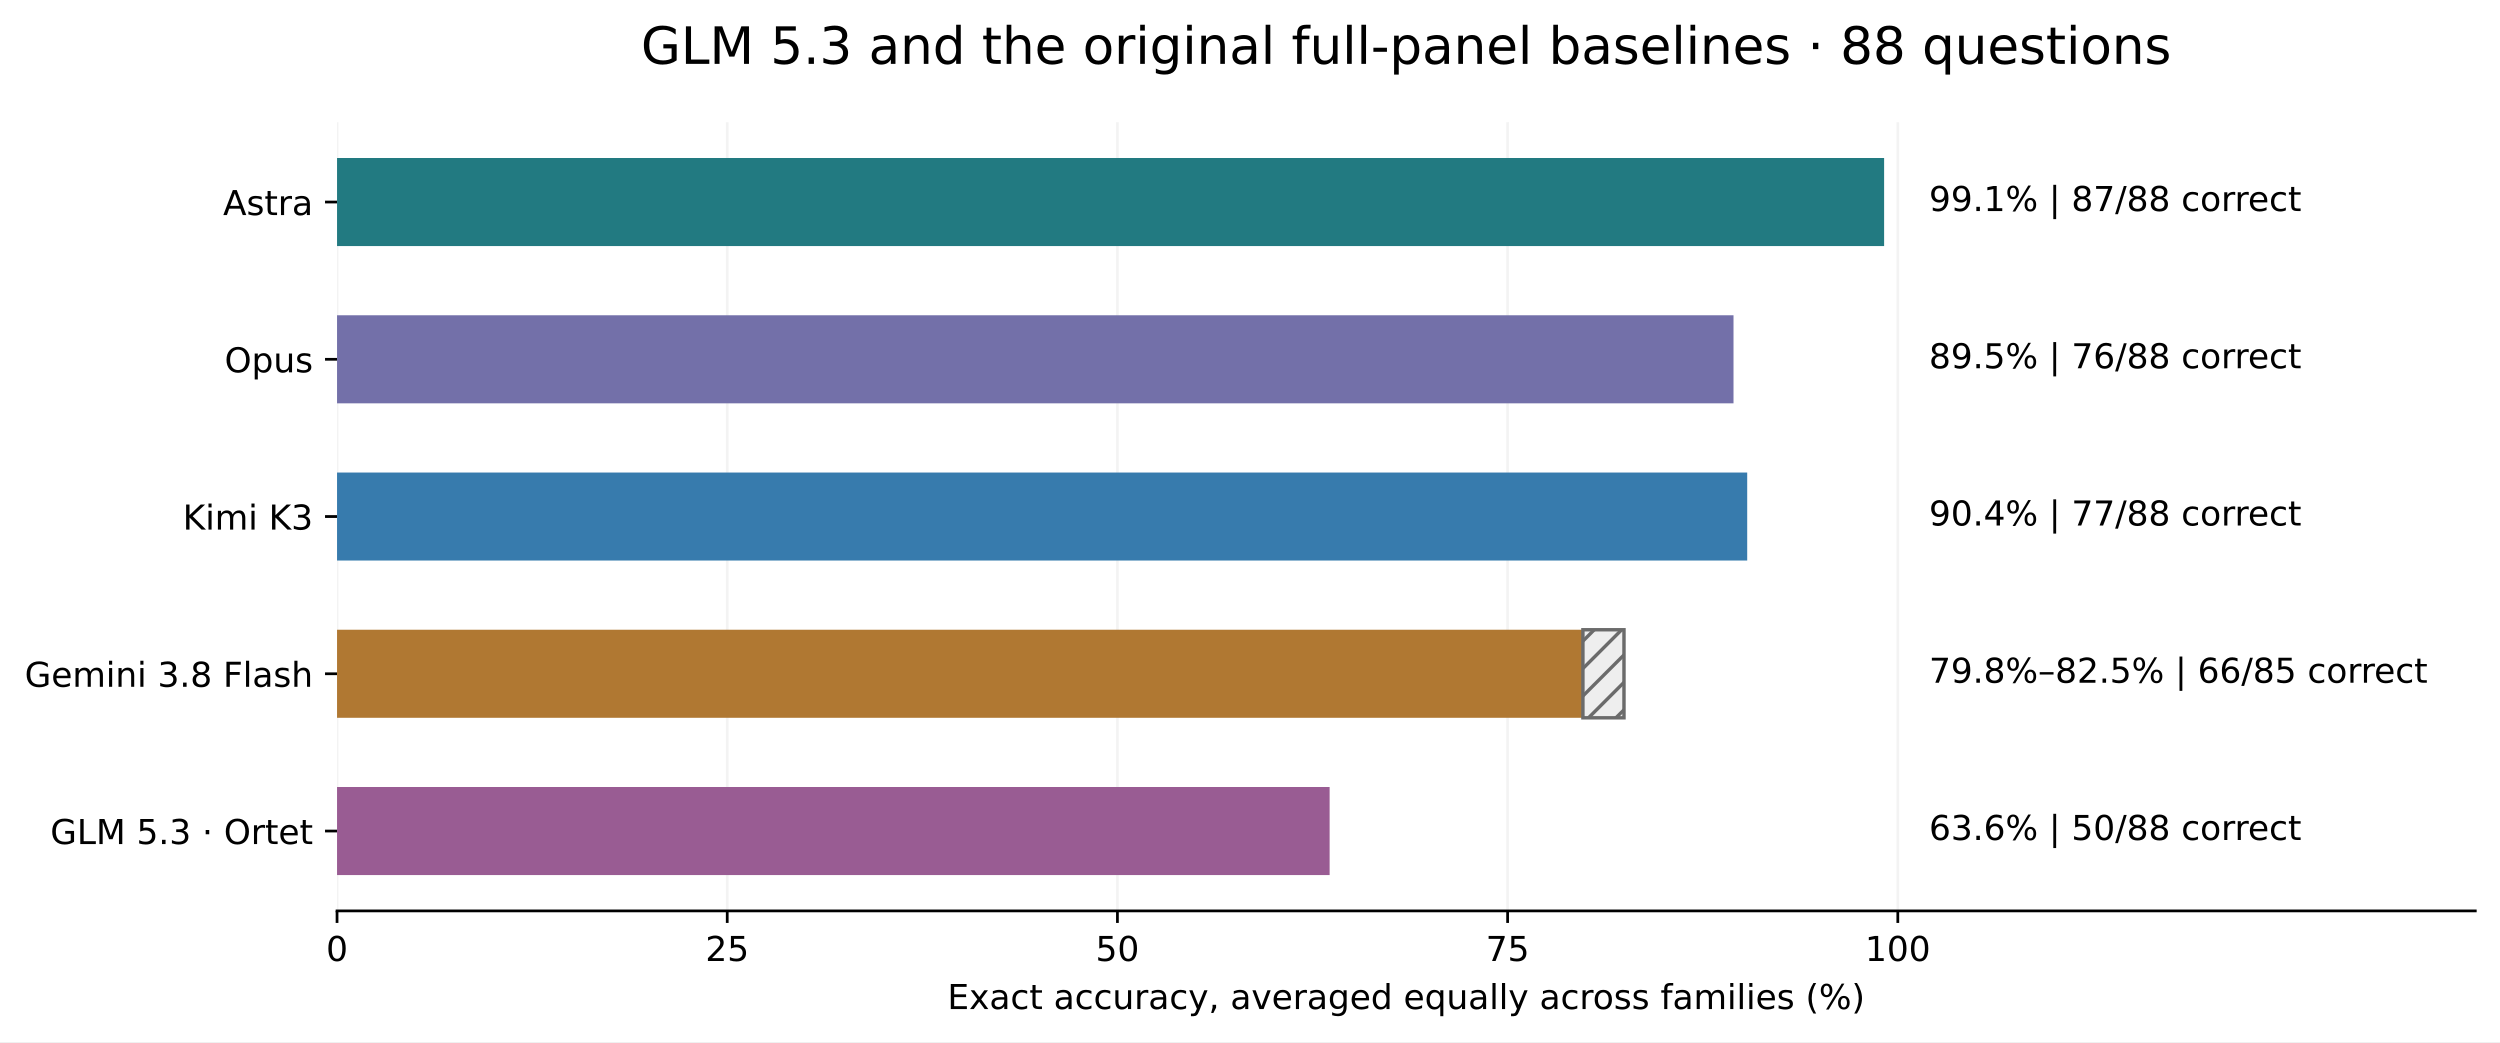
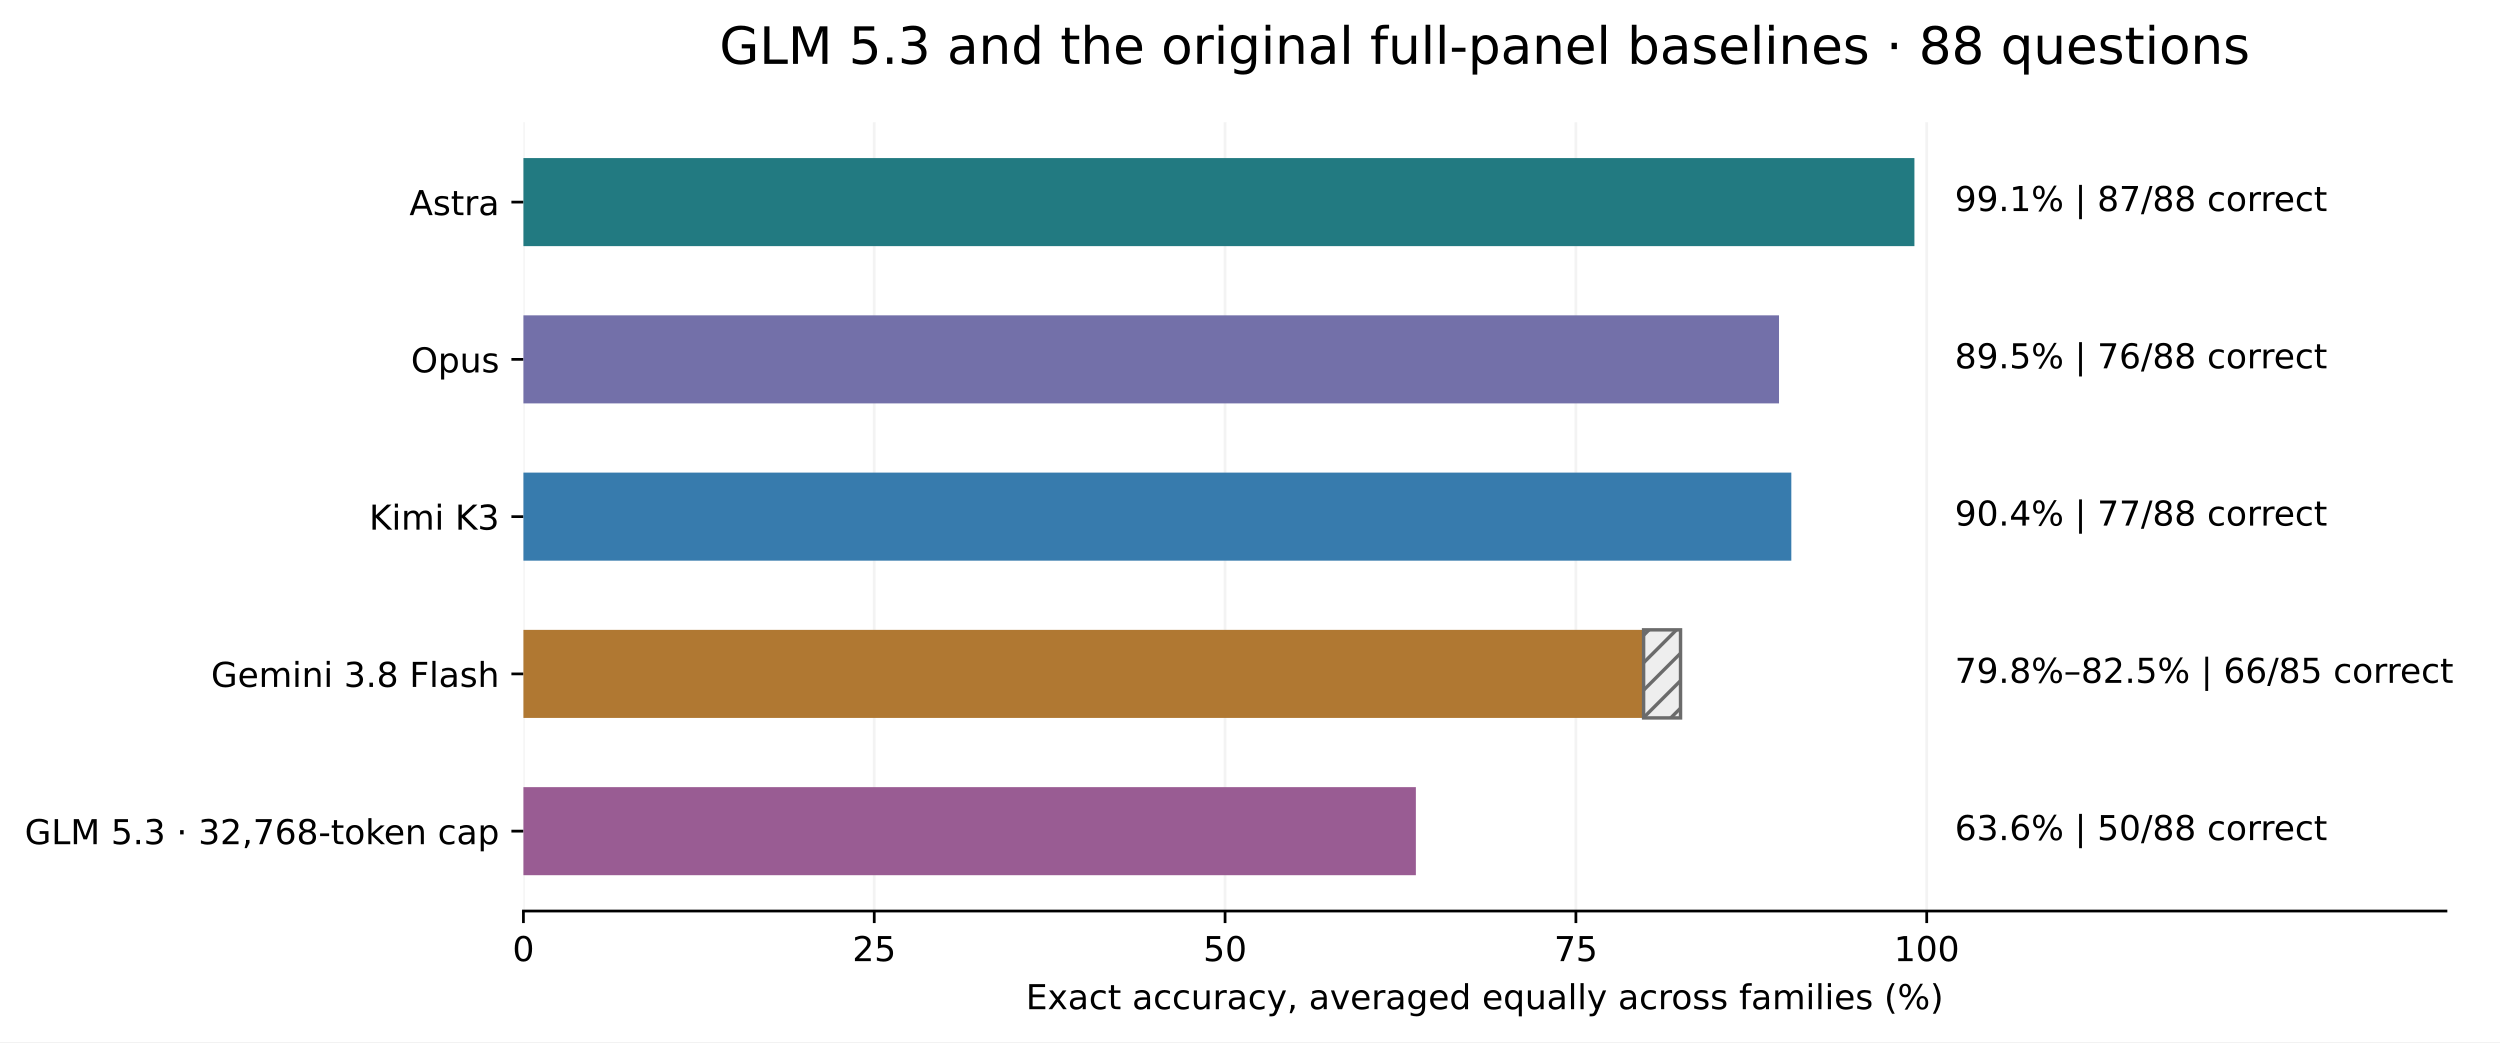
- <svg xmlns="http://www.w3.org/2000/svg" xmlns:xlink="http://www.w3.org/1999/xlink" width="728.4pt" height="303.6pt" viewBox="0 0 728.4 303.6" version="1.1">
+ <svg xmlns="http://www.w3.org/2000/svg" xmlns:xlink="http://www.w3.org/1999/xlink" width="728.292pt" height="303.6pt" viewBox="0 0 728.292 303.6" version="1.1">
  <defs>
    <style type="text/css">*{stroke-linejoin: round; stroke-linecap: butt}</style>
  </defs>
  <g id="figure_1">
    <g id="patch_1">
-       <path d="M 0 303.6  L 728.4 303.6  L 728.4 0  L 0 0  z " style="fill: #ffffff" />
+       <path d="M 0 303.6  L 728.292 303.6  L 728.292 0  L 0 0  z " style="fill: #ffffff" />
    </g>
    <g id="axes_1">
      <g id="patch_2">
-         <path d="M 98.2 265.399  L 721.2 265.399  L 721.2 35.598  L 98.2 35.598  z " style="fill: #ffffff" />
+         <path d="M 152.48 265.399  L 712.547 265.399  L 712.547 35.598  L 152.48 35.598  z " style="fill: #ffffff" />
      </g>
      <g id="matplotlib.axis_1">
        <g id="xtick_1">
          <g id="line2d_1">
-             <path d="M 98.2 265.399  L 98.2 35.598  " clip-path="url(#p82d24cbd32)" style="fill: none; stroke: #b0b0b0; stroke-opacity: 0.15; stroke-width: 0.8; stroke-linecap: square" />
+             <path d="M 152.48 265.399  L 152.48 35.598  " clip-path="url(#p36cb20db5d)" style="fill: none; stroke: #b0b0b0; stroke-opacity: 0.15; stroke-width: 0.8; stroke-linecap: square" />
          </g>
          <g id="line2d_2">
            <defs>
-               <path id="m32895a3a1e" d="M 0 0  L 0 3.5  " style="stroke: #000000; stroke-width: 0.8" />
+               <path id="m6af70ec24d" d="M 0 0  L 0 3.5  " style="stroke: #000000; stroke-width: 0.8" />
            </defs>
            <g>
-               <use xlink:href="#m32895a3a1e" x="98.2" y="265.399" style="stroke: #000000; stroke-width: 0.8" />
+               <use xlink:href="#m6af70ec24d" x="152.48" y="265.399" style="stroke: #000000; stroke-width: 0.8" />
            </g>
          </g>
          <g id="text_1">
-             <text style="font-size: 10px; font-family: 'DejaVu Sans'; text-anchor: middle" x="98.2" y="279.996" transform="rotate(-0 98.2 279.9964)">0</text>
+             <text style="font-size: 10px; font-family: 'DejaVu Sans'; text-anchor: middle" x="152.48" y="279.996" transform="rotate(-0 152.4797 279.9964)">0</text>
          </g>
        </g>
        <g id="xtick_2">
          <g id="line2d_3">
-             <path d="M 211.886 265.399  L 211.886 35.598  " clip-path="url(#p82d24cbd32)" style="fill: none; stroke: #b0b0b0; stroke-opacity: 0.15; stroke-width: 0.8; stroke-linecap: square" />
+             <path d="M 254.682 265.399  L 254.682 35.598  " clip-path="url(#p36cb20db5d)" style="fill: none; stroke: #b0b0b0; stroke-opacity: 0.15; stroke-width: 0.8; stroke-linecap: square" />
          </g>
          <g id="line2d_4">
            <g>
-               <use xlink:href="#m32895a3a1e" x="211.886" y="265.399" style="stroke: #000000; stroke-width: 0.8" />
+               <use xlink:href="#m6af70ec24d" x="254.682" y="265.399" style="stroke: #000000; stroke-width: 0.8" />
            </g>
          </g>
          <g id="text_2">
-             <text style="font-size: 10px; font-family: 'DejaVu Sans'; text-anchor: middle" x="211.886" y="279.996" transform="rotate(-0 211.886 279.9964)">25</text>
+             <text style="font-size: 10px; font-family: 'DejaVu Sans'; text-anchor: middle" x="254.682" y="279.996" transform="rotate(-0 254.6817 279.9964)">25</text>
          </g>
        </g>
        <g id="xtick_3">
          <g id="line2d_5">
-             <path d="M 325.572 265.399  L 325.572 35.598  " clip-path="url(#p82d24cbd32)" style="fill: none; stroke: #b0b0b0; stroke-opacity: 0.15; stroke-width: 0.8; stroke-linecap: square" />
+             <path d="M 356.884 265.399  L 356.884 35.598  " clip-path="url(#p36cb20db5d)" style="fill: none; stroke: #b0b0b0; stroke-opacity: 0.15; stroke-width: 0.8; stroke-linecap: square" />
          </g>
          <g id="line2d_6">
            <g>
-               <use xlink:href="#m32895a3a1e" x="325.572" y="265.399" style="stroke: #000000; stroke-width: 0.8" />
+               <use xlink:href="#m6af70ec24d" x="356.884" y="265.399" style="stroke: #000000; stroke-width: 0.8" />
            </g>
          </g>
          <g id="text_3">
-             <text style="font-size: 10px; font-family: 'DejaVu Sans'; text-anchor: middle" x="325.572" y="279.996" transform="rotate(-0 325.5721 279.9964)">50</text>
+             <text style="font-size: 10px; font-family: 'DejaVu Sans'; text-anchor: middle" x="356.884" y="279.996" transform="rotate(-0 356.8837 279.9964)">50</text>
          </g>
        </g>
        <g id="xtick_4">
          <g id="line2d_7">
-             <path d="M 439.258 265.399  L 439.258 35.598  " clip-path="url(#p82d24cbd32)" style="fill: none; stroke: #b0b0b0; stroke-opacity: 0.15; stroke-width: 0.8; stroke-linecap: square" />
+             <path d="M 459.086 265.399  L 459.086 35.598  " clip-path="url(#p36cb20db5d)" style="fill: none; stroke: #b0b0b0; stroke-opacity: 0.15; stroke-width: 0.8; stroke-linecap: square" />
          </g>
          <g id="line2d_8">
            <g>
-               <use xlink:href="#m32895a3a1e" x="439.258" y="265.399" style="stroke: #000000; stroke-width: 0.8" />
+               <use xlink:href="#m6af70ec24d" x="459.086" y="265.399" style="stroke: #000000; stroke-width: 0.8" />
            </g>
          </g>
          <g id="text_4">
-             <text style="font-size: 10px; font-family: 'DejaVu Sans'; text-anchor: middle" x="439.258" y="279.996" transform="rotate(-0 439.2581 279.9964)">75</text>
+             <text style="font-size: 10px; font-family: 'DejaVu Sans'; text-anchor: middle" x="459.086" y="279.996" transform="rotate(-0 459.0858 279.9964)">75</text>
          </g>
        </g>
        <g id="xtick_5">
          <g id="line2d_9">
-             <path d="M 552.944 265.399  L 552.944 35.598  " clip-path="url(#p82d24cbd32)" style="fill: none; stroke: #b0b0b0; stroke-opacity: 0.15; stroke-width: 0.8; stroke-linecap: square" />
+             <path d="M 561.288 265.399  L 561.288 35.598  " clip-path="url(#p36cb20db5d)" style="fill: none; stroke: #b0b0b0; stroke-opacity: 0.15; stroke-width: 0.8; stroke-linecap: square" />
          </g>
          <g id="line2d_10">
            <g>
-               <use xlink:href="#m32895a3a1e" x="552.944" y="265.399" style="stroke: #000000; stroke-width: 0.8" />
+               <use xlink:href="#m6af70ec24d" x="561.288" y="265.399" style="stroke: #000000; stroke-width: 0.8" />
            </g>
          </g>
          <g id="text_5">
-             <text style="font-size: 10px; font-family: 'DejaVu Sans'; text-anchor: middle" x="552.944" y="279.996" transform="rotate(-0 552.9442 279.9964)">100</text>
+             <text style="font-size: 10px; font-family: 'DejaVu Sans'; text-anchor: middle" x="561.288" y="279.996" transform="rotate(-0 561.2878 279.9964)">100</text>
          </g>
        </g>
        <g id="text_6">
-           <text style="font-size: 10px; font-family: 'DejaVu Sans'; text-anchor: middle" x="409.7" y="293.997" transform="rotate(-0 409.6998 293.9972)">Exact accuracy, averaged equally across families (%)</text>
+           <text style="font-size: 10px; font-family: 'DejaVu Sans'; text-anchor: middle" x="432.513" y="293.997" transform="rotate(-0 432.5132 293.9972)">Exact accuracy, averaged equally across families (%)</text>
        </g>
      </g>
      <g id="matplotlib.axis_2">
        <g id="ytick_1">
          <g id="line2d_11">
            <defs>
-               <path id="m4c59e451e2" d="M 0 0  L -3.5 0  " style="stroke: #000000; stroke-width: 0.8" />
+               <path id="m253c612174" d="M 0 0  L -3.5 0  " style="stroke: #000000; stroke-width: 0.8" />
            </defs>
            <g>
-               <use xlink:href="#m4c59e451e2" x="98.2" y="58.871" style="stroke: #000000; stroke-width: 0.8" />
+               <use xlink:href="#m253c612174" x="152.48" y="58.871" style="stroke: #000000; stroke-width: 0.8" />
            </g>
          </g>
          <g id="text_7">
-             <text style="font-size: 10px; font-family: 'DejaVu Sans'; text-anchor: end" x="91.2" y="62.67" transform="rotate(-0 91.2 62.6698)">Astra</text>
+             <text style="font-size: 10px; font-family: 'DejaVu Sans'; text-anchor: end" x="145.48" y="62.67" transform="rotate(-0 145.4797 62.6698)">Astra</text>
          </g>
        </g>
        <g id="ytick_2">
          <g id="line2d_12">
            <g>
-               <use xlink:href="#m4c59e451e2" x="98.2" y="104.685" style="stroke: #000000; stroke-width: 0.8" />
+               <use xlink:href="#m253c612174" x="152.48" y="104.685" style="stroke: #000000; stroke-width: 0.8" />
            </g>
          </g>
          <g id="text_8">
-             <text style="font-size: 10px; font-family: 'DejaVu Sans'; text-anchor: end" x="91.2" y="108.483" transform="rotate(-0 91.2 108.4834)">Opus</text>
+             <text style="font-size: 10px; font-family: 'DejaVu Sans'; text-anchor: end" x="145.48" y="108.483" transform="rotate(-0 145.4797 108.4834)">Opus</text>
          </g>
        </g>
        <g id="ytick_3">
          <g id="line2d_13">
            <g>
-               <use xlink:href="#m4c59e451e2" x="98.2" y="150.498" style="stroke: #000000; stroke-width: 0.8" />
+               <use xlink:href="#m253c612174" x="152.48" y="150.498" style="stroke: #000000; stroke-width: 0.8" />
            </g>
          </g>
          <g id="text_9">
-             <text style="font-size: 10px; font-family: 'DejaVu Sans'; text-anchor: end" x="91.2" y="154.297" transform="rotate(-0 91.2 154.2974)">Kimi K3</text>
+             <text style="font-size: 10px; font-family: 'DejaVu Sans'; text-anchor: end" x="145.48" y="154.297" transform="rotate(-0 145.4797 154.2974)">Kimi K3</text>
          </g>
        </g>
        <g id="ytick_4">
          <g id="line2d_14">
            <g>
-               <use xlink:href="#m4c59e451e2" x="98.2" y="196.312" style="stroke: #000000; stroke-width: 0.8" />
+               <use xlink:href="#m253c612174" x="152.48" y="196.312" style="stroke: #000000; stroke-width: 0.8" />
            </g>
          </g>
          <g id="text_10">
-             <text style="font-size: 10px; font-family: 'DejaVu Sans'; text-anchor: end" x="91.2" y="200.111" transform="rotate(-0 91.2 200.111)">Gemini 3.8 Flash</text>
+             <text style="font-size: 10px; font-family: 'DejaVu Sans'; text-anchor: end" x="145.48" y="200.111" transform="rotate(-0 145.4797 200.111)">Gemini 3.8 Flash</text>
          </g>
        </g>
        <g id="ytick_5">
          <g id="line2d_15">
            <g>
-               <use xlink:href="#m4c59e451e2" x="98.2" y="242.125" style="stroke: #000000; stroke-width: 0.8" />
+               <use xlink:href="#m253c612174" x="152.48" y="242.125" style="stroke: #000000; stroke-width: 0.8" />
            </g>
          </g>
          <g id="text_11">
-             <text style="font-size: 10px; font-family: 'DejaVu Sans'; text-anchor: end" x="91.2" y="245.924" transform="rotate(-0 91.2 245.9243)">GLM 5.3 · Ortet</text>
+             <text style="font-size: 10px; font-family: 'DejaVu Sans'; text-anchor: end" x="145.48" y="245.925" transform="rotate(-0 145.4797 245.9246)">GLM 5.3 · 32,768-token cap</text>
          </g>
        </g>
      </g>
      <g id="patch_3">
-         <path d="M 98.2 46.043  L 548.955 46.043  L 548.955 71.699  L 98.2 71.699  z " clip-path="url(#p82d24cbd32)" style="fill: #227a81" />
+         <path d="M 152.48 46.043  L 557.702 46.043  L 557.702 71.699  L 152.48 71.699  z " clip-path="url(#p36cb20db5d)" style="fill: #227a81" />
      </g>
      <g id="patch_4">
-         <path d="M 98.2 91.857  L 505.076 91.857  L 505.076 117.512  L 98.2 117.512  z " clip-path="url(#p82d24cbd32)" style="fill: #7370a9" />
+         <path d="M 152.48 91.857  L 518.255 91.857  L 518.255 117.512  L 152.48 117.512  z " clip-path="url(#p36cb20db5d)" style="fill: #7370a9" />
      </g>
      <g id="patch_5">
-         <path d="M 98.2 137.67  L 509.065 137.67  L 509.065 163.326  L 98.2 163.326  z " clip-path="url(#p82d24cbd32)" style="fill: #377bad" />
+         <path d="M 152.48 137.67  L 521.841 137.67  L 521.841 163.326  L 152.48 163.326  z " clip-path="url(#p36cb20db5d)" style="fill: #377bad" />
      </g>
      <g id="patch_6">
-         <path d="M 98.2 183.484  L 461.198 183.484  L 461.198 209.14  L 98.2 209.14  z " clip-path="url(#p82d24cbd32)" style="fill: #b07832" />
+         <path d="M 152.48 183.484  L 478.809 183.484  L 478.809 209.14  L 152.48 209.14  z " clip-path="url(#p36cb20db5d)" style="fill: #b07832" />
      </g>
      <g id="patch_7">
-         <path d="M 461.198 183.484  L 473.164 183.484  L 473.164 209.14  L 461.198 209.14  z " clip-path="url(#p82d24cbd32)" style="fill: url(#h7eaa27a66d); stroke: #6b6b6b; stroke-linejoin: miter" />
+         <path d="M 478.809 183.484  L 489.567 183.484  L 489.567 209.14  L 478.809 209.14  z " clip-path="url(#p36cb20db5d)" style="fill: url(#h055ec893de); stroke: #6b6b6b; stroke-linejoin: miter" />
      </g>
      <g id="patch_8">
-         <path d="M 98.2 229.298  L 387.401 229.298  L 387.401 254.953  L 98.2 254.953  z " clip-path="url(#p82d24cbd32)" style="fill: #995c93" />
+         <path d="M 152.48 229.298  L 412.467 229.298  L 412.467 254.953  L 152.48 254.953  z " clip-path="url(#p36cb20db5d)" style="fill: #995c93" />
      </g>
      <g id="patch_9">
-         <path d="M 98.2 265.399  L 721.2 265.399  " style="fill: none; stroke: #000000; stroke-width: 0.8; stroke-linejoin: miter; stroke-linecap: square" />
+         <path d="M 152.48 265.399  L 712.547 265.399  " style="fill: none; stroke: #000000; stroke-width: 0.8; stroke-linejoin: miter; stroke-linecap: square" />
      </g>
      <g id="text_12">
-         <text style="font-size: 10px; font-family: 'DejaVu Sans'; text-anchor: start" x="562.039" y="61.491" transform="rotate(-0 562.0391 61.49089)">99.1%  |  87/88 correct</text>
+         <text style="font-size: 10px; font-family: 'DejaVu Sans'; text-anchor: start" x="569.464" y="61.491" transform="rotate(-0 569.4639 61.49089)">99.1%  |  87/88 correct</text>
      </g>
      <g id="text_13">
-         <text style="font-size: 10px; font-family: 'DejaVu Sans'; text-anchor: start" x="562.039" y="107.305" transform="rotate(-0 562.0391 107.3045)">89.5%  |  76/88 correct</text>
+         <text style="font-size: 10px; font-family: 'DejaVu Sans'; text-anchor: start" x="569.464" y="107.305" transform="rotate(-0 569.4639 107.3045)">89.5%  |  76/88 correct</text>
      </g>
      <g id="text_14">
-         <text style="font-size: 10px; font-family: 'DejaVu Sans'; text-anchor: start" x="562.039" y="153.118" transform="rotate(-0 562.0391 153.1181)">90.4%  |  77/88 correct</text>
+         <text style="font-size: 10px; font-family: 'DejaVu Sans'; text-anchor: start" x="569.464" y="153.118" transform="rotate(-0 569.4639 153.1181)">90.4%  |  77/88 correct</text>
      </g>
      <g id="text_15">
-         <text style="font-size: 10px; font-family: 'DejaVu Sans'; text-anchor: start" x="562.039" y="198.932" transform="rotate(-0 562.0391 198.9317)">79.8%–82.5%  |  66/85 correct</text>
+         <text style="font-size: 10px; font-family: 'DejaVu Sans'; text-anchor: start" x="569.464" y="198.932" transform="rotate(-0 569.4639 198.9317)">79.8%–82.5%  |  66/85 correct</text>
      </g>
      <g id="text_16">
-         <text style="font-size: 10px; font-family: 'DejaVu Sans'; text-anchor: start" x="562.039" y="244.745" transform="rotate(-0 562.0391 244.7453)">63.6%  |  50/88 correct</text>
+         <text style="font-size: 10px; font-family: 'DejaVu Sans'; text-anchor: start" x="569.464" y="244.745" transform="rotate(-0 569.4639 244.7453)">63.6%  |  50/88 correct</text>
      </g>
      <g id="text_17">
-         <text style="font-size: 15px; font-family: 'DejaVu Sans'; text-anchor: middle" x="409.7" y="18.598" transform="rotate(-0 409.6998 18.59766)">GLM 5.3 and the original full-panel baselines · 88 questions</text>
+         <text style="font-size: 15px; font-family: 'DejaVu Sans'; text-anchor: middle" x="432.513" y="18.598" transform="rotate(-0 432.5132 18.59766)">GLM 5.3 and the original full-panel baselines · 88 questions</text>
      </g>
    </g>
  </g>
  <defs>
-     <clipPath id="p82d24cbd32">
-       <rect x="98.2" y="35.598" width="623" height="229.801" />
+     <clipPath id="p36cb20db5d">
+       <rect x="152.48" y="35.598" width="560.067" height="229.801" />
    </clipPath>
  </defs>
  <defs>
-     <pattern id="h7eaa27a66d" patternUnits="userSpaceOnUse" x="0" y="0" width="72" height="72">
+     <pattern id="h055ec893de" patternUnits="userSpaceOnUse" x="0" y="0" width="72" height="72">
      <rect x="0" y="0" width="73" height="73" fill="#eeeeee" />
      <path d="M -36 36  L 36 -36  M -32 40  L 40 -32  M -28 44  L 44 -28  M -24 48  L 48 -24  M -20 52  L 52 -20  M -16 56  L 56 -16  M -12 60  L 60 -12  M -8 64  L 64 -8  M -4 68  L 68 -4  M 0 72  L 72 0  M 4 76  L 76 4  M 8 80  L 80 8  M 12 84  L 84 12  M 16 88  L 88 16  M 20 92  L 92 20  M 24 96  L 96 24  M 28 100  L 100 28  M 32 104  L 104 32  M 36 108  L 108 36  " style="fill: #6b6b6b; stroke: #6b6b6b; stroke-width: 1.0; stroke-linecap: butt; stroke-linejoin: miter" />
    </pattern>
  </defs>
</svg>
